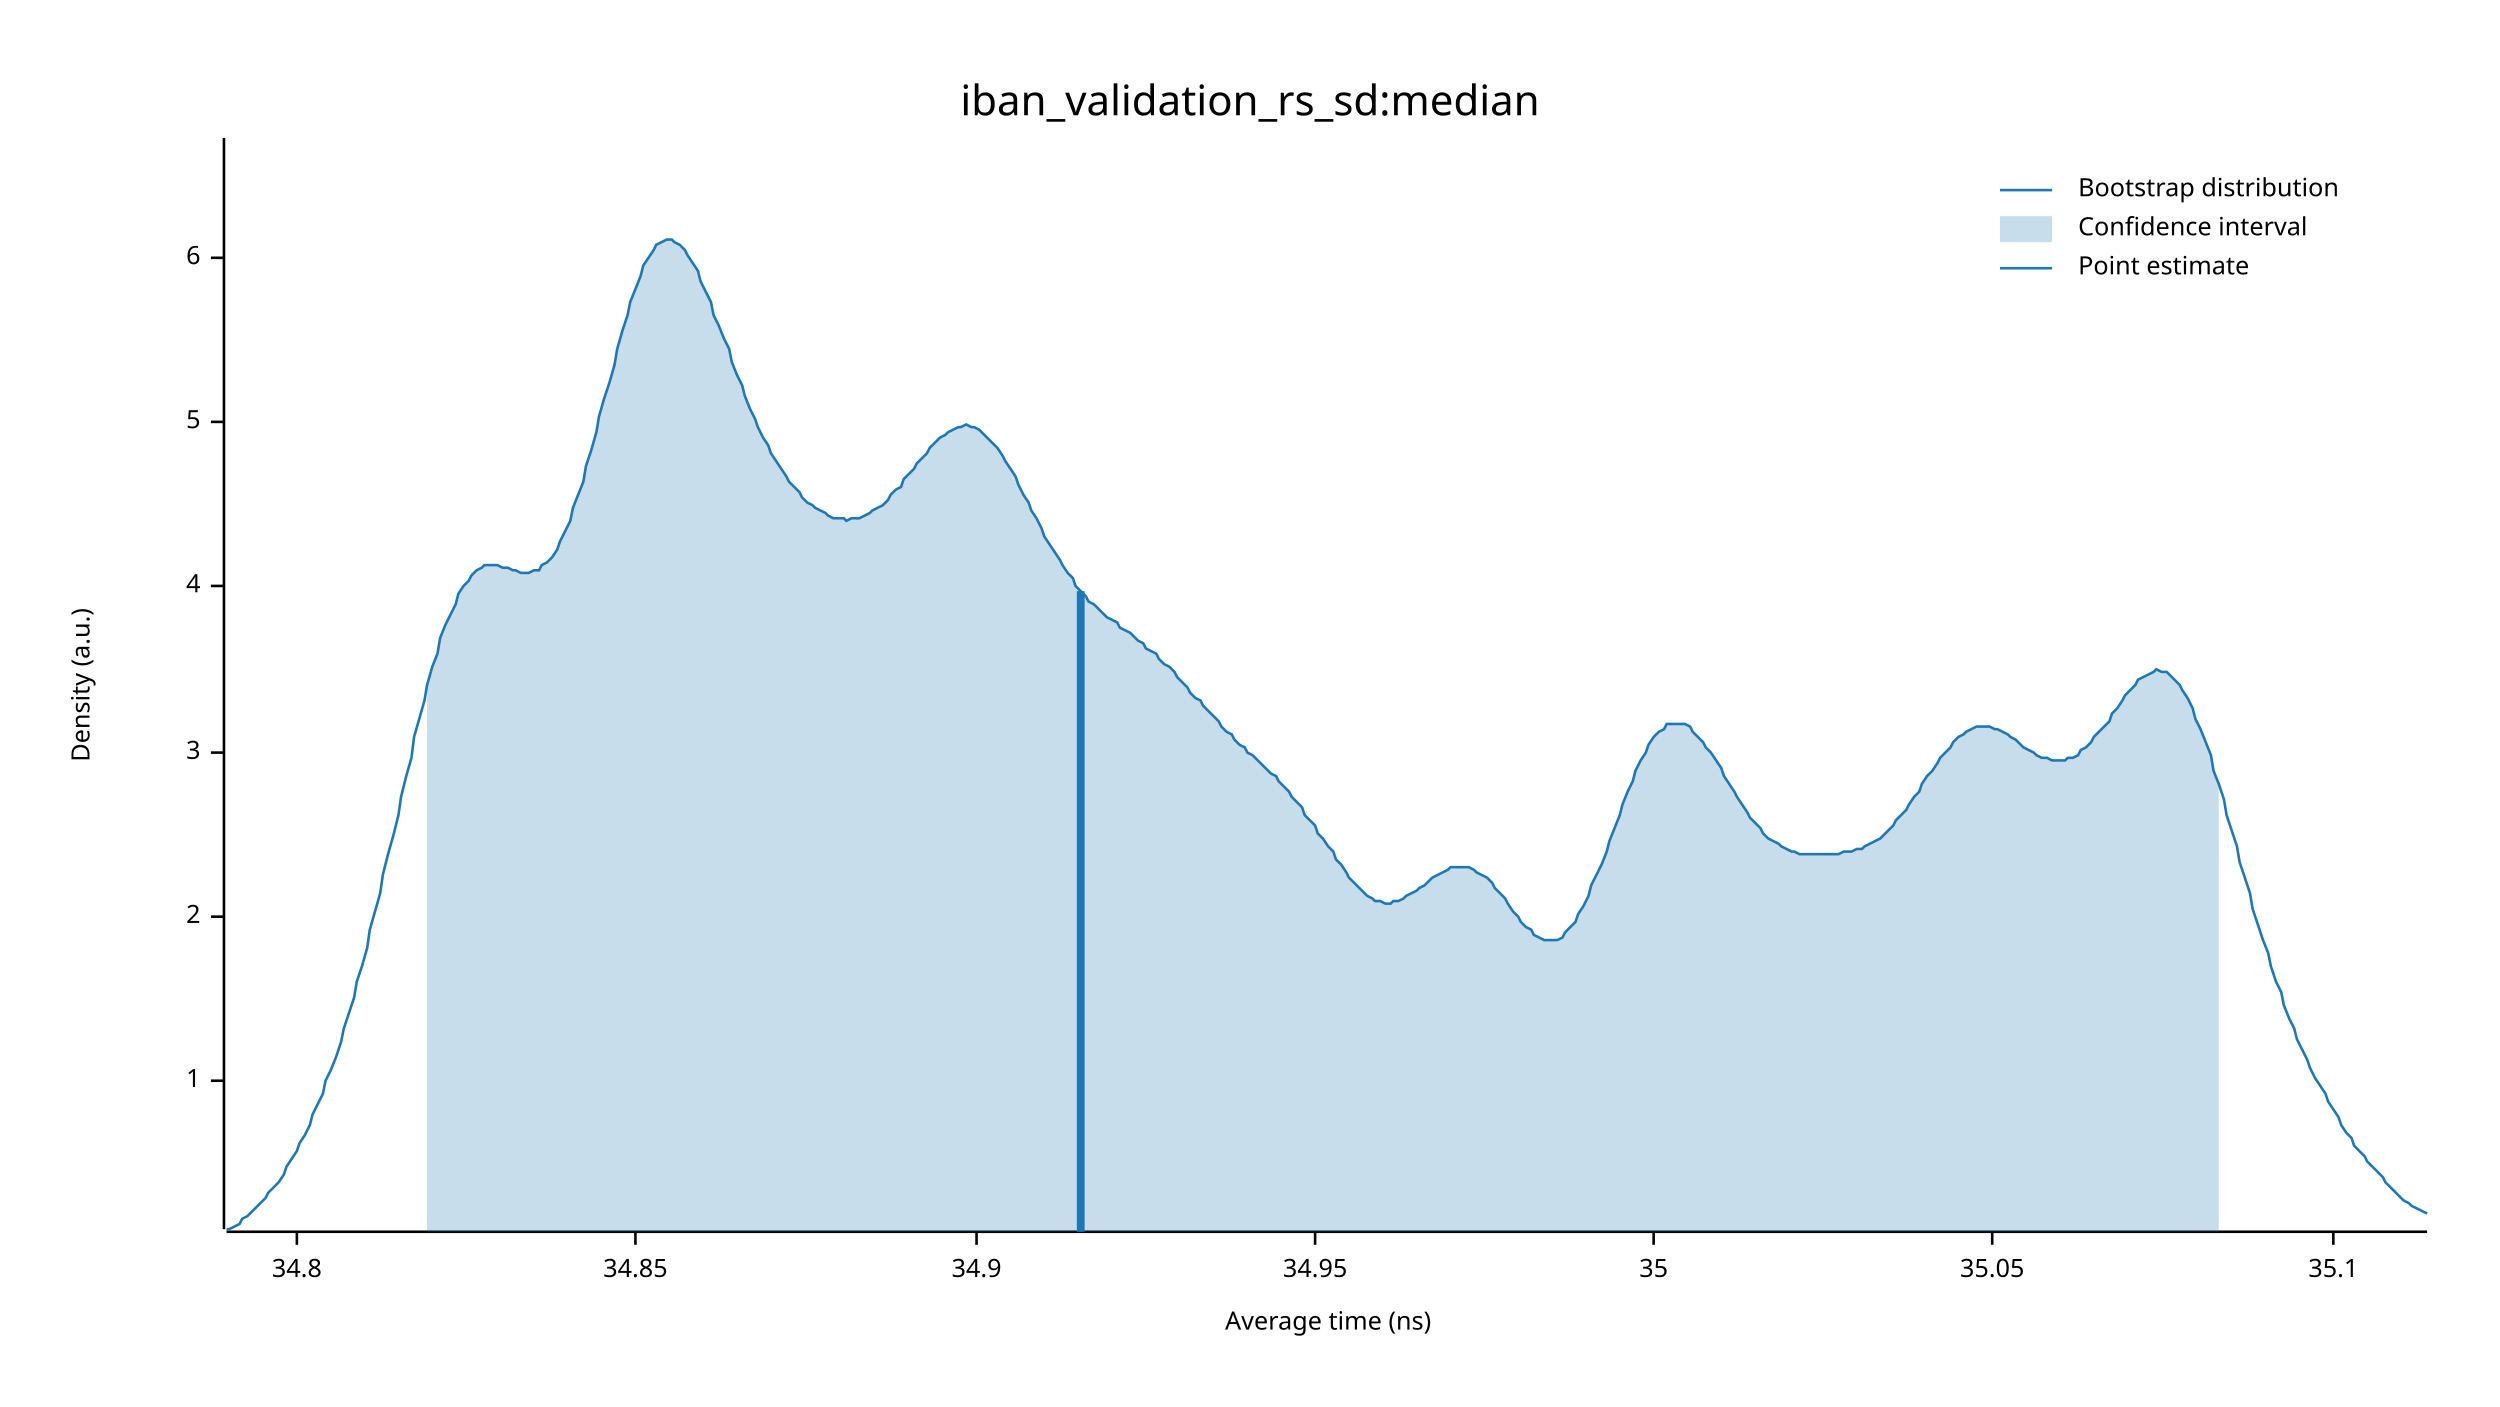
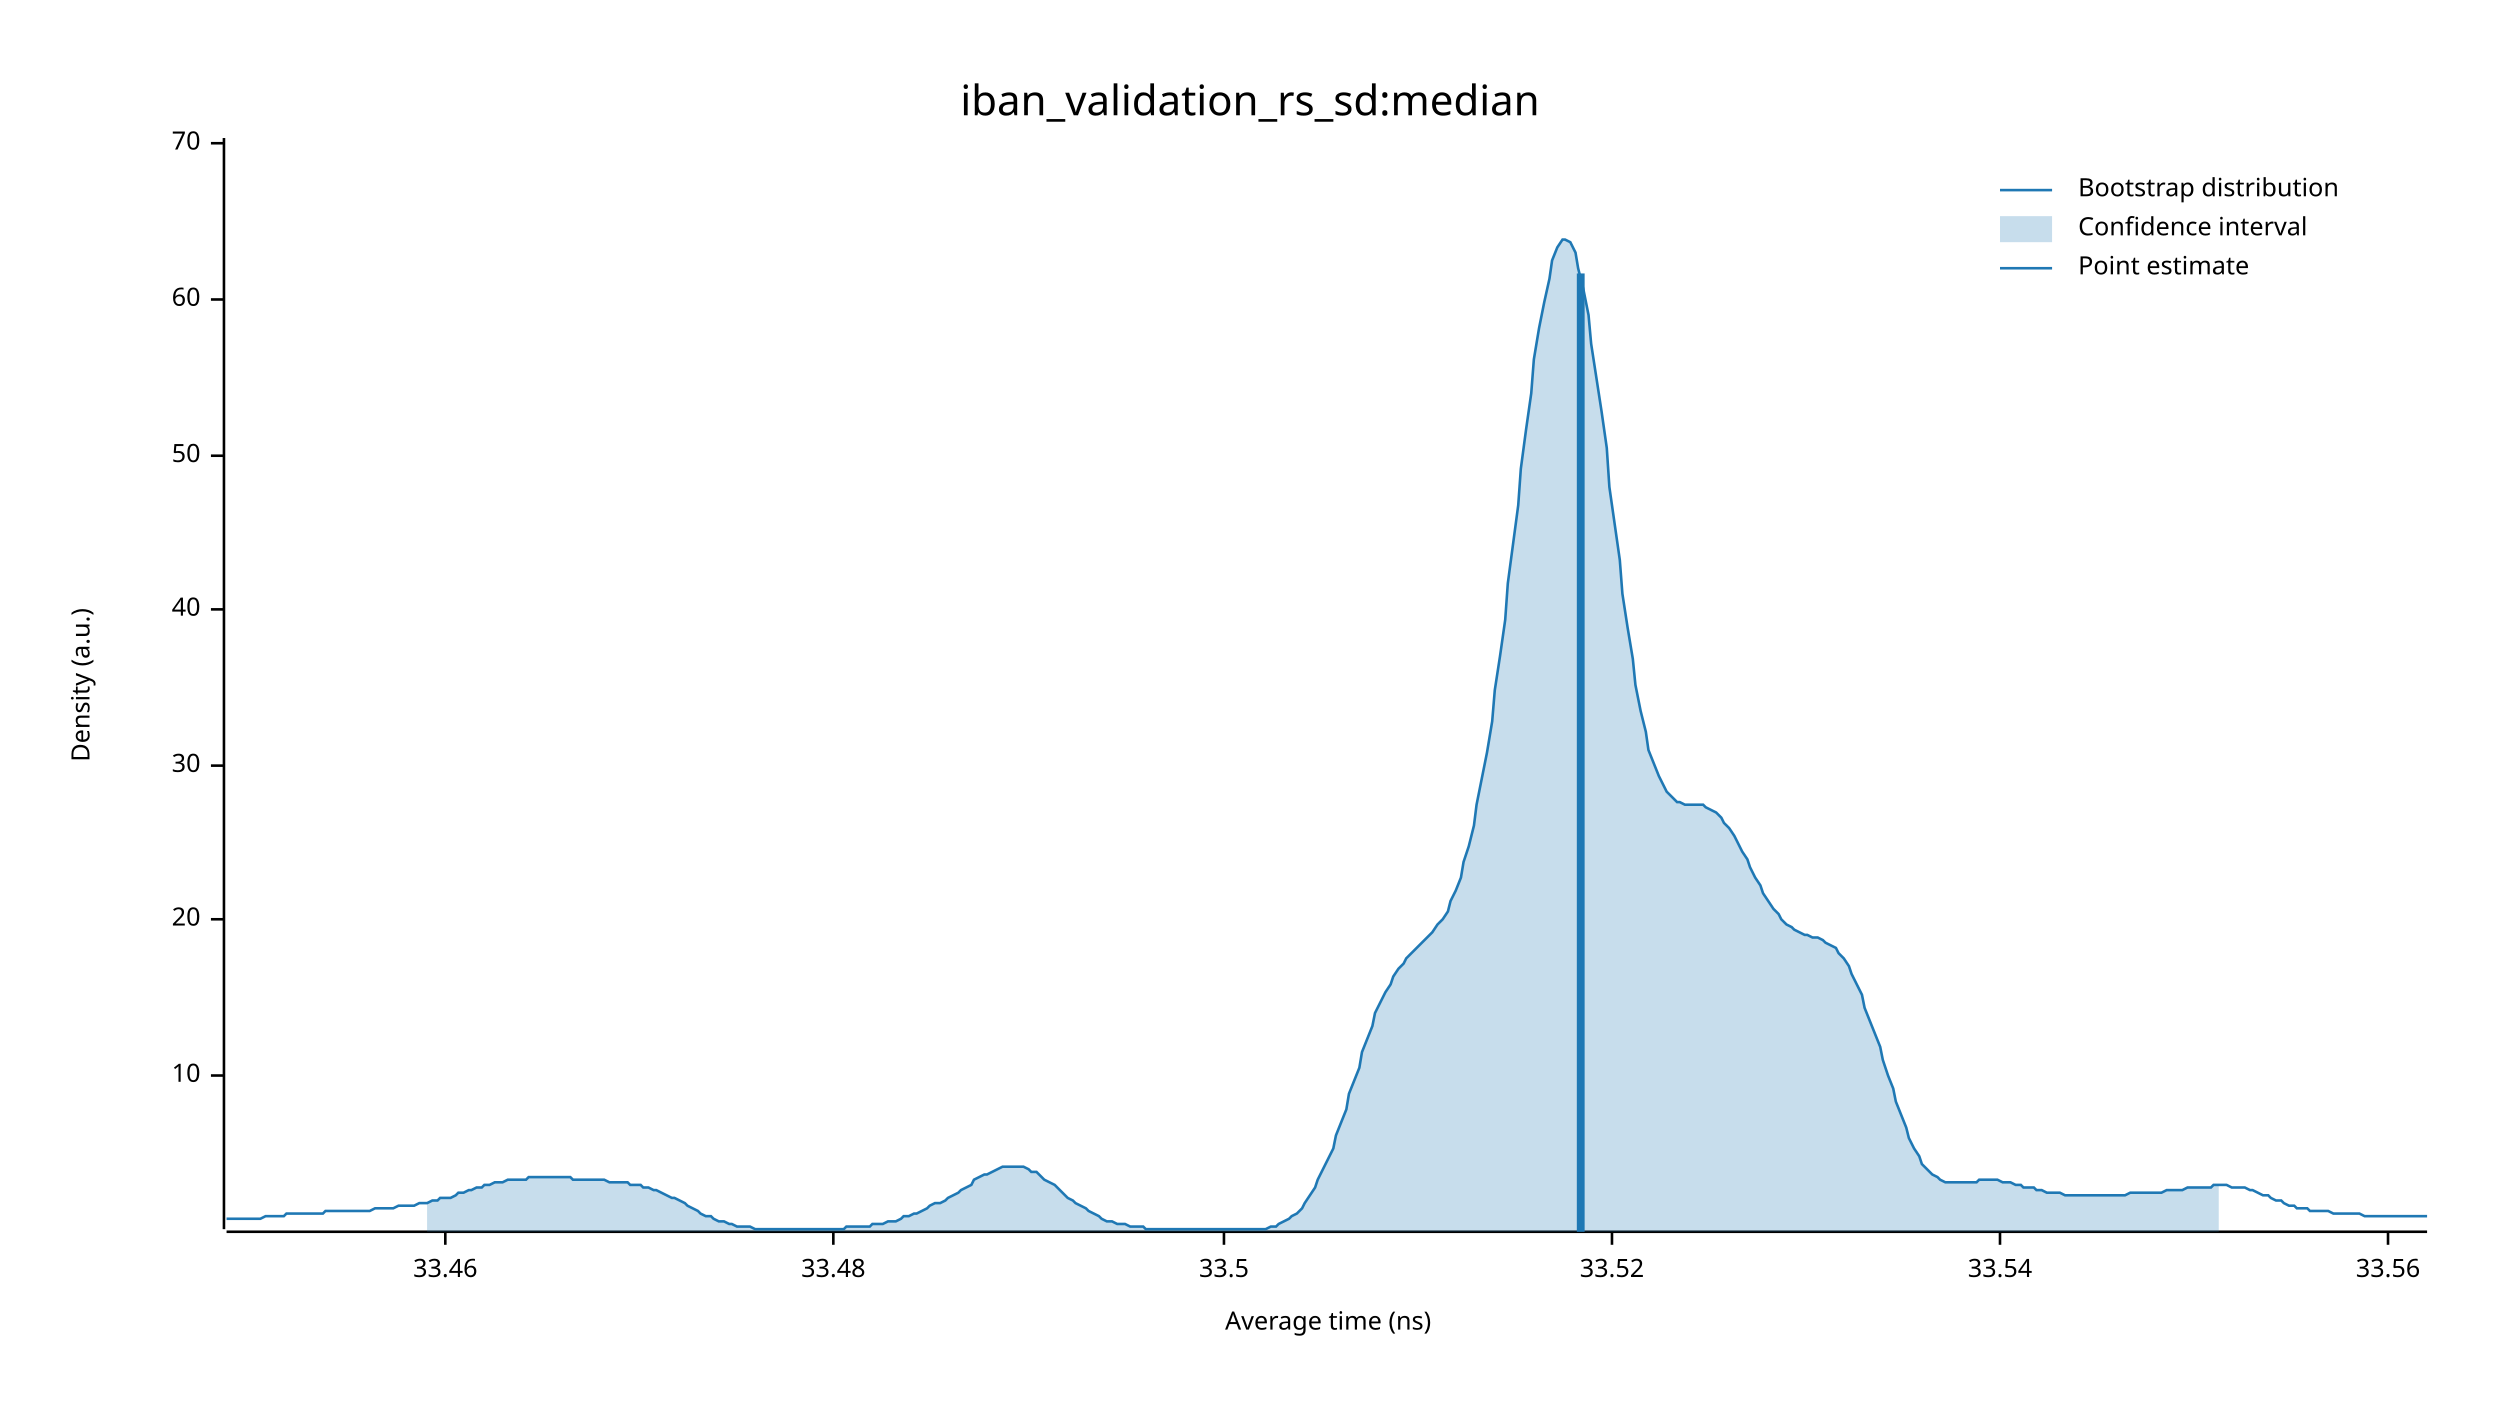
<svg xmlns="http://www.w3.org/2000/svg" width="960" height="540" viewBox="0 0 960 540">
  <text x="480" y="32" dy="0.76em" text-anchor="middle" font-family="sans-serif" font-size="16.129" opacity="1" fill="#000000">
iban_validation_rs_sd:median
</text>
  <text x="27" y="263" dy="0.76em" text-anchor="middle" font-family="sans-serif" font-size="9.677" opacity="1" fill="#000000" transform="rotate(270, 27, 263)">
Density (a.u.)
</text>
  <text x="510" y="513" dy="-0.5ex" text-anchor="middle" font-family="sans-serif" font-size="9.677" opacity="1" fill="#000000">
Average time (ns)
</text>
  <polyline fill="none" opacity="1" stroke="#000000" stroke-width="1" points="86,53 86,472 " />
-   <text x="77" y="415" dy="0.5ex" text-anchor="end" font-family="sans-serif" font-size="9.677" opacity="1" fill="#000000">
- 1
+   <text x="77" y="413" dy="0.5ex" text-anchor="end" font-family="sans-serif" font-size="9.677" opacity="1" fill="#000000">
+ 10
</text>
-   <polyline fill="none" opacity="1" stroke="#000000" stroke-width="1" points="81,415 86,415 " />
-   <text x="77" y="352" dy="0.5ex" text-anchor="end" font-family="sans-serif" font-size="9.677" opacity="1" fill="#000000">
- 2
+   <polyline fill="none" opacity="1" stroke="#000000" stroke-width="1" points="81,413 86,413 " />
+   <text x="77" y="353" dy="0.5ex" text-anchor="end" font-family="sans-serif" font-size="9.677" opacity="1" fill="#000000">
+ 20
</text>
-   <polyline fill="none" opacity="1" stroke="#000000" stroke-width="1" points="81,352 86,352 " />
-   <text x="77" y="289" dy="0.5ex" text-anchor="end" font-family="sans-serif" font-size="9.677" opacity="1" fill="#000000">
- 3
+   <polyline fill="none" opacity="1" stroke="#000000" stroke-width="1" points="81,353 86,353 " />
+   <text x="77" y="294" dy="0.5ex" text-anchor="end" font-family="sans-serif" font-size="9.677" opacity="1" fill="#000000">
+ 30
</text>
-   <polyline fill="none" opacity="1" stroke="#000000" stroke-width="1" points="81,289 86,289 " />
-   <text x="77" y="225" dy="0.5ex" text-anchor="end" font-family="sans-serif" font-size="9.677" opacity="1" fill="#000000">
- 4
+   <polyline fill="none" opacity="1" stroke="#000000" stroke-width="1" points="81,294 86,294 " />
+   <text x="77" y="234" dy="0.5ex" text-anchor="end" font-family="sans-serif" font-size="9.677" opacity="1" fill="#000000">
+ 40
</text>
-   <polyline fill="none" opacity="1" stroke="#000000" stroke-width="1" points="81,225 86,225 " />
-   <text x="77" y="162" dy="0.5ex" text-anchor="end" font-family="sans-serif" font-size="9.677" opacity="1" fill="#000000">
- 5
+   <polyline fill="none" opacity="1" stroke="#000000" stroke-width="1" points="81,234 86,234 " />
+   <text x="77" y="175" dy="0.5ex" text-anchor="end" font-family="sans-serif" font-size="9.677" opacity="1" fill="#000000">
+ 50
</text>
-   <polyline fill="none" opacity="1" stroke="#000000" stroke-width="1" points="81,162 86,162 " />
-   <text x="77" y="99" dy="0.5ex" text-anchor="end" font-family="sans-serif" font-size="9.677" opacity="1" fill="#000000">
- 6
+   <polyline fill="none" opacity="1" stroke="#000000" stroke-width="1" points="81,175 86,175 " />
+   <text x="77" y="115" dy="0.5ex" text-anchor="end" font-family="sans-serif" font-size="9.677" opacity="1" fill="#000000">
+ 60
</text>
-   <polyline fill="none" opacity="1" stroke="#000000" stroke-width="1" points="81,99 86,99 " />
+   <polyline fill="none" opacity="1" stroke="#000000" stroke-width="1" points="81,115 86,115 " />
+   <text x="77" y="55" dy="0.5ex" text-anchor="end" font-family="sans-serif" font-size="9.677" opacity="1" fill="#000000">
+ 70
+ </text>
+   <polyline fill="none" opacity="1" stroke="#000000" stroke-width="1" points="81,55 86,55 " />
  <polyline fill="none" opacity="1" stroke="#000000" stroke-width="1" points="87,473 932,473 " />
-   <text x="114" y="483" dy="0.76em" text-anchor="middle" font-family="sans-serif" font-size="9.677" opacity="1" fill="#000000">
- 34.8
+   <text x="171" y="483" dy="0.76em" text-anchor="middle" font-family="sans-serif" font-size="9.677" opacity="1" fill="#000000">
+ 33.46
</text>
-   <polyline fill="none" opacity="1" stroke="#000000" stroke-width="1" points="114,473 114,478 " />
-   <text x="244" y="483" dy="0.76em" text-anchor="middle" font-family="sans-serif" font-size="9.677" opacity="1" fill="#000000">
- 34.85
+   <polyline fill="none" opacity="1" stroke="#000000" stroke-width="1" points="171,473 171,478 " />
+   <text x="320" y="483" dy="0.76em" text-anchor="middle" font-family="sans-serif" font-size="9.677" opacity="1" fill="#000000">
+ 33.48
</text>
-   <polyline fill="none" opacity="1" stroke="#000000" stroke-width="1" points="244,473 244,478 " />
-   <text x="375" y="483" dy="0.76em" text-anchor="middle" font-family="sans-serif" font-size="9.677" opacity="1" fill="#000000">
- 34.9
+   <polyline fill="none" opacity="1" stroke="#000000" stroke-width="1" points="320,473 320,478 " />
+   <text x="470" y="483" dy="0.76em" text-anchor="middle" font-family="sans-serif" font-size="9.677" opacity="1" fill="#000000">
+ 33.5
</text>
-   <polyline fill="none" opacity="1" stroke="#000000" stroke-width="1" points="375,473 375,478 " />
-   <text x="505" y="483" dy="0.76em" text-anchor="middle" font-family="sans-serif" font-size="9.677" opacity="1" fill="#000000">
- 34.95
+   <polyline fill="none" opacity="1" stroke="#000000" stroke-width="1" points="470,473 470,478 " />
+   <text x="619" y="483" dy="0.76em" text-anchor="middle" font-family="sans-serif" font-size="9.677" opacity="1" fill="#000000">
+ 33.52
</text>
-   <polyline fill="none" opacity="1" stroke="#000000" stroke-width="1" points="505,473 505,478 " />
-   <text x="635" y="483" dy="0.76em" text-anchor="middle" font-family="sans-serif" font-size="9.677" opacity="1" fill="#000000">
- 35
+   <polyline fill="none" opacity="1" stroke="#000000" stroke-width="1" points="619,473 619,478 " />
+   <text x="768" y="483" dy="0.76em" text-anchor="middle" font-family="sans-serif" font-size="9.677" opacity="1" fill="#000000">
+ 33.54
</text>
-   <polyline fill="none" opacity="1" stroke="#000000" stroke-width="1" points="635,473 635,478 " />
-   <text x="765" y="483" dy="0.76em" text-anchor="middle" font-family="sans-serif" font-size="9.677" opacity="1" fill="#000000">
- 35.05
+   <polyline fill="none" opacity="1" stroke="#000000" stroke-width="1" points="768,473 768,478 " />
+   <text x="917" y="483" dy="0.76em" text-anchor="middle" font-family="sans-serif" font-size="9.677" opacity="1" fill="#000000">
+ 33.56
</text>
-   <polyline fill="none" opacity="1" stroke="#000000" stroke-width="1" points="765,473 765,478 " />
-   <text x="896" y="483" dy="0.76em" text-anchor="middle" font-family="sans-serif" font-size="9.677" opacity="1" fill="#000000">
- 35.1
- </text>
-   <polyline fill="none" opacity="1" stroke="#000000" stroke-width="1" points="896,473 896,478 " />
-   <polyline fill="none" opacity="1" stroke="#1F78B4" stroke-width="1" points="87,472 88,472 90,471 92,470 93,468 95,467 97,465 98,464 100,462 102,460 103,458 105,456 107,454 109,451 110,448 112,445 114,442 115,439 117,436 119,432 120,428 122,424 124,420 125,415 127,411 129,406 131,400 132,395 134,389 136,383 137,377 139,371 141,364 142,357 144,350 146,343 147,336 149,328 151,321 153,313 154,306 156,298 158,291 159,283 161,276 163,269 164,263 166,256 168,251 169,245 171,240 173,236 175,232 176,228 178,225 180,223 181,221 183,219 185,218 186,217 188,217 190,217 191,217 193,218 195,218 197,219 198,219 200,220 202,220 203,220 205,219 207,219 208,217 210,216 212,214 214,211 215,208 217,204 219,200 220,195 222,190 224,185 225,179 227,173 229,166 230,160 232,153 234,147 236,140 237,134 239,127 241,121 242,116 244,111 246,106 247,102 249,99 251,96 252,94 254,93 256,92 258,92 259,93 261,94 263,96 264,98 266,101 268,104 269,108 271,112 273,116 274,121 276,125 278,130 280,134 281,139 283,144 285,148 286,152 288,157 290,161 291,164 293,168 295,171 296,174 298,177 300,180 302,183 303,185 305,187 307,189 308,191 310,193 312,194 313,195 315,196 317,197 318,198 320,199 322,199 324,199 325,200 327,199 329,199 330,199 332,198 334,197 335,196 337,195 339,194 341,192 342,190 344,188 346,187 347,184 349,182 351,180 352,178 354,176 356,174 357,172 359,170 361,168 363,167 364,166 366,165 368,164 369,164 371,163 373,164 374,164 376,165 378,167 379,168 381,170 383,172 385,175 386,177 388,180 390,183 391,186 393,190 395,193 396,196 398,199 400,203 401,206 403,209 405,212 407,215 408,217 410,220 412,222 413,225 415,227 417,229 418,231 420,232 422,234 423,235 425,237 427,238 429,239 430,241 432,242 434,243 435,244 437,246 439,247 440,249 442,250 444,251 445,253 447,255 449,256 451,258 452,260 454,262 456,264 457,266 459,268 461,269 462,271 464,273 466,275 468,277 469,279 471,281 473,282 474,284 476,286 478,287 479,289 481,290 483,292 484,293 486,295 488,297 490,298 491,300 493,302 495,304 496,306 498,308 500,310 501,313 503,315 505,317 506,320 508,322 510,325 512,327 513,330 515,332 517,335 518,337 520,339 522,341 523,342 525,344 527,345 528,346 530,346 532,347 534,347 535,346 537,346 539,345 540,344 542,343 544,342 545,341 547,340 549,338 550,337 552,336 554,335 556,334 557,333 559,333 561,333 562,333 564,333 566,334 567,335 569,336 571,337 573,339 574,341 576,343 578,345 579,347 581,350 583,352 584,354 586,356 588,357 589,359 591,360 593,361 595,361 596,361 598,361 600,360 601,358 603,356 605,354 606,351 608,348 610,344 611,340 613,336 615,332 617,327 618,323 620,318 622,313 623,309 625,304 627,300 628,296 630,292 632,289 633,286 635,283 637,281 639,280 640,278 642,278 644,278 645,278 647,278 649,279 650,281 652,283 654,285 655,287 657,289 659,292 661,295 662,298 664,301 666,304 667,306 669,309 671,312 672,314 674,316 676,318 677,320 679,322 681,323 683,324 684,325 686,326 688,327 689,327 691,328 693,328 694,328 696,328 698,328 700,328 701,328 703,328 705,328 706,328 708,327 710,327 711,327 713,326 715,326 716,325 718,324 720,323 722,322 723,321 725,319 727,317 728,315 730,313 732,311 733,309 735,306 737,304 738,301 740,298 742,296 744,293 745,291 747,289 749,287 750,285 752,283 754,282 755,281 757,280 759,279 760,279 762,279 764,279 766,280 767,280 769,281 771,282 772,283 774,284 776,286 777,287 779,288 781,289 782,290 784,291 786,291 788,292 789,292 791,292 793,292 794,291 796,291 798,290 799,288 801,287 803,285 804,283 806,281 808,279 810,277 811,274 813,272 815,269 816,267 818,265 820,263 821,261 823,260 825,259 827,258 828,257 830,258 832,258 833,259 835,261 837,263 838,265 840,268 842,272 843,276 845,280 847,285 849,290 850,296 852,301 854,307 855,313 857,319 859,325 860,331 862,337 864,343 865,349 867,355 869,361 871,366 872,371 874,377 876,381 877,386 879,391 881,395 882,399 884,403 886,407 887,410 889,414 891,417 893,420 894,423 896,426 898,429 899,432 901,435 903,437 904,440 906,442 908,444 909,446 911,448 913,450 915,452 916,454 918,456 920,458 921,459 923,461 925,462 926,463 928,464 930,465 932,466 " />
-   <polygon opacity="0.25" fill="#1F78B4" points="164,263 166,256 168,251 169,245 171,240 173,236 175,232 176,228 178,225 180,223 181,221 183,219 185,218 186,217 188,217 190,217 191,217 193,218 195,218 197,219 198,219 200,220 202,220 203,220 205,219 207,219 208,217 210,216 212,214 214,211 215,208 217,204 219,200 220,195 222,190 224,185 225,179 227,173 229,166 230,160 232,153 234,147 236,140 237,134 239,127 241,121 242,116 244,111 246,106 247,102 249,99 251,96 252,94 254,93 256,92 258,92 259,93 261,94 263,96 264,98 266,101 268,104 269,108 271,112 273,116 274,121 276,125 278,130 280,134 281,139 283,144 285,148 286,152 288,157 290,161 291,164 293,168 295,171 296,174 298,177 300,180 302,183 303,185 305,187 307,189 308,191 310,193 312,194 313,195 315,196 317,197 318,198 320,199 322,199 324,199 325,200 327,199 329,199 330,199 332,198 334,197 335,196 337,195 339,194 341,192 342,190 344,188 346,187 347,184 349,182 351,180 352,178 354,176 356,174 357,172 359,170 361,168 363,167 364,166 366,165 368,164 369,164 371,163 373,164 374,164 376,165 378,167 379,168 381,170 383,172 385,175 386,177 388,180 390,183 391,186 393,190 395,193 396,196 398,199 400,203 401,206 403,209 405,212 407,215 408,217 410,220 412,222 413,225 415,227 417,229 418,231 420,232 422,234 423,235 425,237 427,238 429,239 430,241 432,242 434,243 435,244 437,246 439,247 440,249 442,250 444,251 445,253 447,255 449,256 451,258 452,260 454,262 456,264 457,266 459,268 461,269 462,271 464,273 466,275 468,277 469,279 471,281 473,282 474,284 476,286 478,287 479,289 481,290 483,292 484,293 486,295 488,297 490,298 491,300 493,302 495,304 496,306 498,308 500,310 501,313 503,315 505,317 506,320 508,322 510,325 512,327 513,330 515,332 517,335 518,337 520,339 522,341 523,342 525,344 527,345 528,346 530,346 532,347 534,347 535,346 537,346 539,345 540,344 542,343 544,342 545,341 547,340 549,338 550,337 552,336 554,335 556,334 557,333 559,333 561,333 562,333 564,333 566,334 567,335 569,336 571,337 573,339 574,341 576,343 578,345 579,347 581,350 583,352 584,354 586,356 588,357 589,359 591,360 593,361 595,361 596,361 598,361 600,360 601,358 603,356 605,354 606,351 608,348 610,344 611,340 613,336 615,332 617,327 618,323 620,318 622,313 623,309 625,304 627,300 628,296 630,292 632,289 633,286 635,283 637,281 639,280 640,278 642,278 644,278 645,278 647,278 649,279 650,281 652,283 654,285 655,287 657,289 659,292 661,295 662,298 664,301 666,304 667,306 669,309 671,312 672,314 674,316 676,318 677,320 679,322 681,323 683,324 684,325 686,326 688,327 689,327 691,328 693,328 694,328 696,328 698,328 700,328 701,328 703,328 705,328 706,328 708,327 710,327 711,327 713,326 715,326 716,325 718,324 720,323 722,322 723,321 725,319 727,317 728,315 730,313 732,311 733,309 735,306 737,304 738,301 740,298 742,296 744,293 745,291 747,289 749,287 750,285 752,283 754,282 755,281 757,280 759,279 760,279 762,279 764,279 766,280 767,280 769,281 771,282 772,283 774,284 776,286 777,287 779,288 781,289 782,290 784,291 786,291 788,292 789,292 791,292 793,292 794,291 796,291 798,290 799,288 801,287 803,285 804,283 806,281 808,279 810,277 811,274 813,272 815,269 816,267 818,265 820,263 821,261 823,260 825,259 827,258 828,257 830,258 832,258 833,259 835,261 837,263 838,265 840,268 842,272 843,276 845,280 847,285 849,290 850,296 852,301 852,473 164,473 " />
-   <polyline fill="none" opacity="1" stroke="#1F78B4" stroke-width="3" points="415,473 415,227 " />
+   <polyline fill="none" opacity="1" stroke="#000000" stroke-width="1" points="917,473 917,478 " />
+   <polyline fill="none" opacity="1" stroke="#1F78B4" stroke-width="1" points="87,468 88,468 90,468 92,468 93,468 95,468 97,468 98,468 100,468 102,467 103,467 105,467 107,467 109,467 110,466 112,466 114,466 115,466 117,466 119,466 120,466 122,466 124,466 125,465 127,465 129,465 131,465 132,465 134,465 136,465 137,465 139,465 141,465 142,465 144,464 146,464 147,464 149,464 151,464 153,463 154,463 156,463 158,463 159,463 161,462 163,462 164,462 166,461 168,461 169,460 171,460 173,460 175,459 176,458 178,458 180,457 181,457 183,456 185,456 186,455 188,455 190,454 191,454 193,454 195,453 197,453 198,453 200,453 202,453 203,452 205,452 207,452 208,452 210,452 212,452 214,452 215,452 217,452 219,452 220,453 222,453 224,453 225,453 227,453 229,453 230,453 232,453 234,454 236,454 237,454 239,454 241,454 242,455 244,455 246,455 247,456 249,456 251,457 252,457 254,458 256,459 258,460 259,460 261,461 263,462 264,463 266,464 268,465 269,466 271,467 273,467 274,468 276,469 278,469 280,470 281,470 283,471 285,471 286,471 288,471 290,472 291,472 293,472 295,472 296,472 298,472 300,472 302,472 303,472 305,472 307,472 308,472 310,472 312,472 313,472 315,472 317,472 318,472 320,472 322,472 324,472 325,471 327,471 329,471 330,471 332,471 334,471 335,470 337,470 339,470 341,469 342,469 344,469 346,468 347,467 349,467 351,466 352,466 354,465 356,464 357,463 359,462 361,462 363,461 364,460 366,459 368,458 369,457 371,456 373,455 374,453 376,452 378,451 379,451 381,450 383,449 385,448 386,448 388,448 390,448 391,448 393,448 395,449 396,450 398,450 400,452 401,453 403,454 405,455 407,457 408,458 410,460 412,461 413,462 415,463 417,464 418,465 420,466 422,467 423,468 425,469 427,469 429,470 430,470 432,470 434,471 435,471 437,471 439,471 440,472 442,472 444,472 445,472 447,472 449,472 451,472 452,472 454,472 456,472 457,472 459,472 461,472 462,472 464,472 466,472 468,472 469,472 471,472 473,472 474,472 476,472 478,472 479,472 481,472 483,472 484,472 486,472 488,471 490,471 491,470 493,469 495,468 496,467 498,466 500,464 501,462 503,459 505,456 506,453 508,449 510,445 512,441 513,436 515,431 517,426 518,420 520,415 522,410 523,404 525,399 527,394 528,389 530,385 532,381 534,378 535,375 537,372 539,370 540,368 542,366 544,364 545,363 547,361 549,359 550,358 552,355 554,353 556,350 557,346 559,342 561,337 562,331 564,325 566,317 567,309 569,299 571,289 573,277 574,265 576,252 578,238 579,224 581,209 583,194 584,180 586,165 588,151 589,138 591,126 593,116 595,107 596,100 598,95 600,92 601,92 603,93 605,97 606,103 608,111 610,121 611,132 613,145 615,158 617,172 618,187 620,201 622,215 623,228 625,241 627,253 628,263 630,273 632,281 633,288 635,293 637,298 639,302 640,304 642,306 644,308 645,308 647,309 649,309 650,309 652,309 654,309 655,310 657,311 659,312 661,314 662,316 664,318 666,321 667,323 669,327 671,330 672,333 674,337 676,340 677,343 679,346 681,349 683,351 684,353 686,355 688,356 689,357 691,358 693,359 694,359 696,360 698,360 700,361 701,362 703,363 705,364 706,366 708,368 710,371 711,374 713,378 715,382 716,387 718,392 720,397 722,402 723,407 725,413 727,418 728,423 730,428 732,433 733,437 735,441 737,444 738,447 740,449 742,451 744,452 745,453 747,454 749,454 750,454 752,454 754,454 755,454 757,454 759,454 760,453 762,453 764,453 766,453 767,453 769,454 771,454 772,454 774,455 776,455 777,456 779,456 781,456 782,457 784,457 786,458 788,458 789,458 791,458 793,459 794,459 796,459 798,459 799,459 801,459 803,459 804,459 806,459 808,459 810,459 811,459 813,459 815,459 816,459 818,458 820,458 821,458 823,458 825,458 827,458 828,458 830,458 832,457 833,457 835,457 837,457 838,457 840,456 842,456 843,456 845,456 847,456 849,456 850,455 852,455 854,455 855,455 857,456 859,456 860,456 862,456 864,457 865,457 867,458 869,459 871,459 872,460 874,461 876,461 877,462 879,463 881,463 882,464 884,464 886,464 887,465 889,465 891,465 893,465 894,465 896,466 898,466 899,466 901,466 903,466 904,466 906,466 908,467 909,467 911,467 913,467 915,467 916,467 918,467 920,467 921,467 923,467 925,467 926,467 928,467 930,467 932,467 " />
+   <polygon opacity="0.25" fill="#1F78B4" points="164,462 166,461 168,461 169,460 171,460 173,460 175,459 176,458 178,458 180,457 181,457 183,456 185,456 186,455 188,455 190,454 191,454 193,454 195,453 197,453 198,453 200,453 202,453 203,452 205,452 207,452 208,452 210,452 212,452 214,452 215,452 217,452 219,452 220,453 222,453 224,453 225,453 227,453 229,453 230,453 232,453 234,454 236,454 237,454 239,454 241,454 242,455 244,455 246,455 247,456 249,456 251,457 252,457 254,458 256,459 258,460 259,460 261,461 263,462 264,463 266,464 268,465 269,466 271,467 273,467 274,468 276,469 278,469 280,470 281,470 283,471 285,471 286,471 288,471 290,472 291,472 293,472 295,472 296,472 298,472 300,472 302,472 303,472 305,472 307,472 308,472 310,472 312,472 313,472 315,472 317,472 318,472 320,472 322,472 324,472 325,471 327,471 329,471 330,471 332,471 334,471 335,470 337,470 339,470 341,469 342,469 344,469 346,468 347,467 349,467 351,466 352,466 354,465 356,464 357,463 359,462 361,462 363,461 364,460 366,459 368,458 369,457 371,456 373,455 374,453 376,452 378,451 379,451 381,450 383,449 385,448 386,448 388,448 390,448 391,448 393,448 395,449 396,450 398,450 400,452 401,453 403,454 405,455 407,457 408,458 410,460 412,461 413,462 415,463 417,464 418,465 420,466 422,467 423,468 425,469 427,469 429,470 430,470 432,470 434,471 435,471 437,471 439,471 440,472 442,472 444,472 445,472 447,472 449,472 451,472 452,472 454,472 456,472 457,472 459,472 461,472 462,472 464,472 466,472 468,472 469,472 471,472 473,472 474,472 476,472 478,472 479,472 481,472 483,472 484,472 486,472 488,471 490,471 491,470 493,469 495,468 496,467 498,466 500,464 501,462 503,459 505,456 506,453 508,449 510,445 512,441 513,436 515,431 517,426 518,420 520,415 522,410 523,404 525,399 527,394 528,389 530,385 532,381 534,378 535,375 537,372 539,370 540,368 542,366 544,364 545,363 547,361 549,359 550,358 552,355 554,353 556,350 557,346 559,342 561,337 562,331 564,325 566,317 567,309 569,299 571,289 573,277 574,265 576,252 578,238 579,224 581,209 583,194 584,180 586,165 588,151 589,138 591,126 593,116 595,107 596,100 598,95 600,92 601,92 603,93 605,97 606,103 608,111 610,121 611,132 613,145 615,158 617,172 618,187 620,201 622,215 623,228 625,241 627,253 628,263 630,273 632,281 633,288 635,293 637,298 639,302 640,304 642,306 644,308 645,308 647,309 649,309 650,309 652,309 654,309 655,310 657,311 659,312 661,314 662,316 664,318 666,321 667,323 669,327 671,330 672,333 674,337 676,340 677,343 679,346 681,349 683,351 684,353 686,355 688,356 689,357 691,358 693,359 694,359 696,360 698,360 700,361 701,362 703,363 705,364 706,366 708,368 710,371 711,374 713,378 715,382 716,387 718,392 720,397 722,402 723,407 725,413 727,418 728,423 730,428 732,433 733,437 735,441 737,444 738,447 740,449 742,451 744,452 745,453 747,454 749,454 750,454 752,454 754,454 755,454 757,454 759,454 760,453 762,453 764,453 766,453 767,453 769,454 771,454 772,454 774,455 776,455 777,456 779,456 781,456 782,457 784,457 786,458 788,458 789,458 791,458 793,459 794,459 796,459 798,459 799,459 801,459 803,459 804,459 806,459 808,459 810,459 811,459 813,459 815,459 816,459 818,458 820,458 821,458 823,458 825,458 827,458 828,458 830,458 832,457 833,457 835,457 837,457 838,457 840,456 842,456 843,456 845,456 847,456 849,456 850,455 852,455 852,473 164,473 " />
+   <polyline fill="none" opacity="1" stroke="#1F78B4" stroke-width="3" points="607,473 607,105 " />
  <text x="798" y="68" dy="0.76em" text-anchor="start" font-family="sans-serif" font-size="9.677" opacity="1" fill="#000000">
Bootstrap distribution
</text>
  <text x="798" y="83" dy="0.76em" text-anchor="start" font-family="sans-serif" font-size="9.677" opacity="1" fill="#000000">
Confidence interval
</text>
  <text x="798" y="98" dy="0.76em" text-anchor="start" font-family="sans-serif" font-size="9.677" opacity="1" fill="#000000">
Point estimate
</text>
  <polyline fill="none" opacity="1" stroke="#1F78B4" stroke-width="1" points="768,73 788,73 " />
  <rect x="768" y="83" width="20" height="10" opacity="0.25" fill="#1F78B4" stroke="none" />
  <polyline fill="none" opacity="1" stroke="#1F78B4" stroke-width="1" points="768,103 788,103 " />
</svg>
